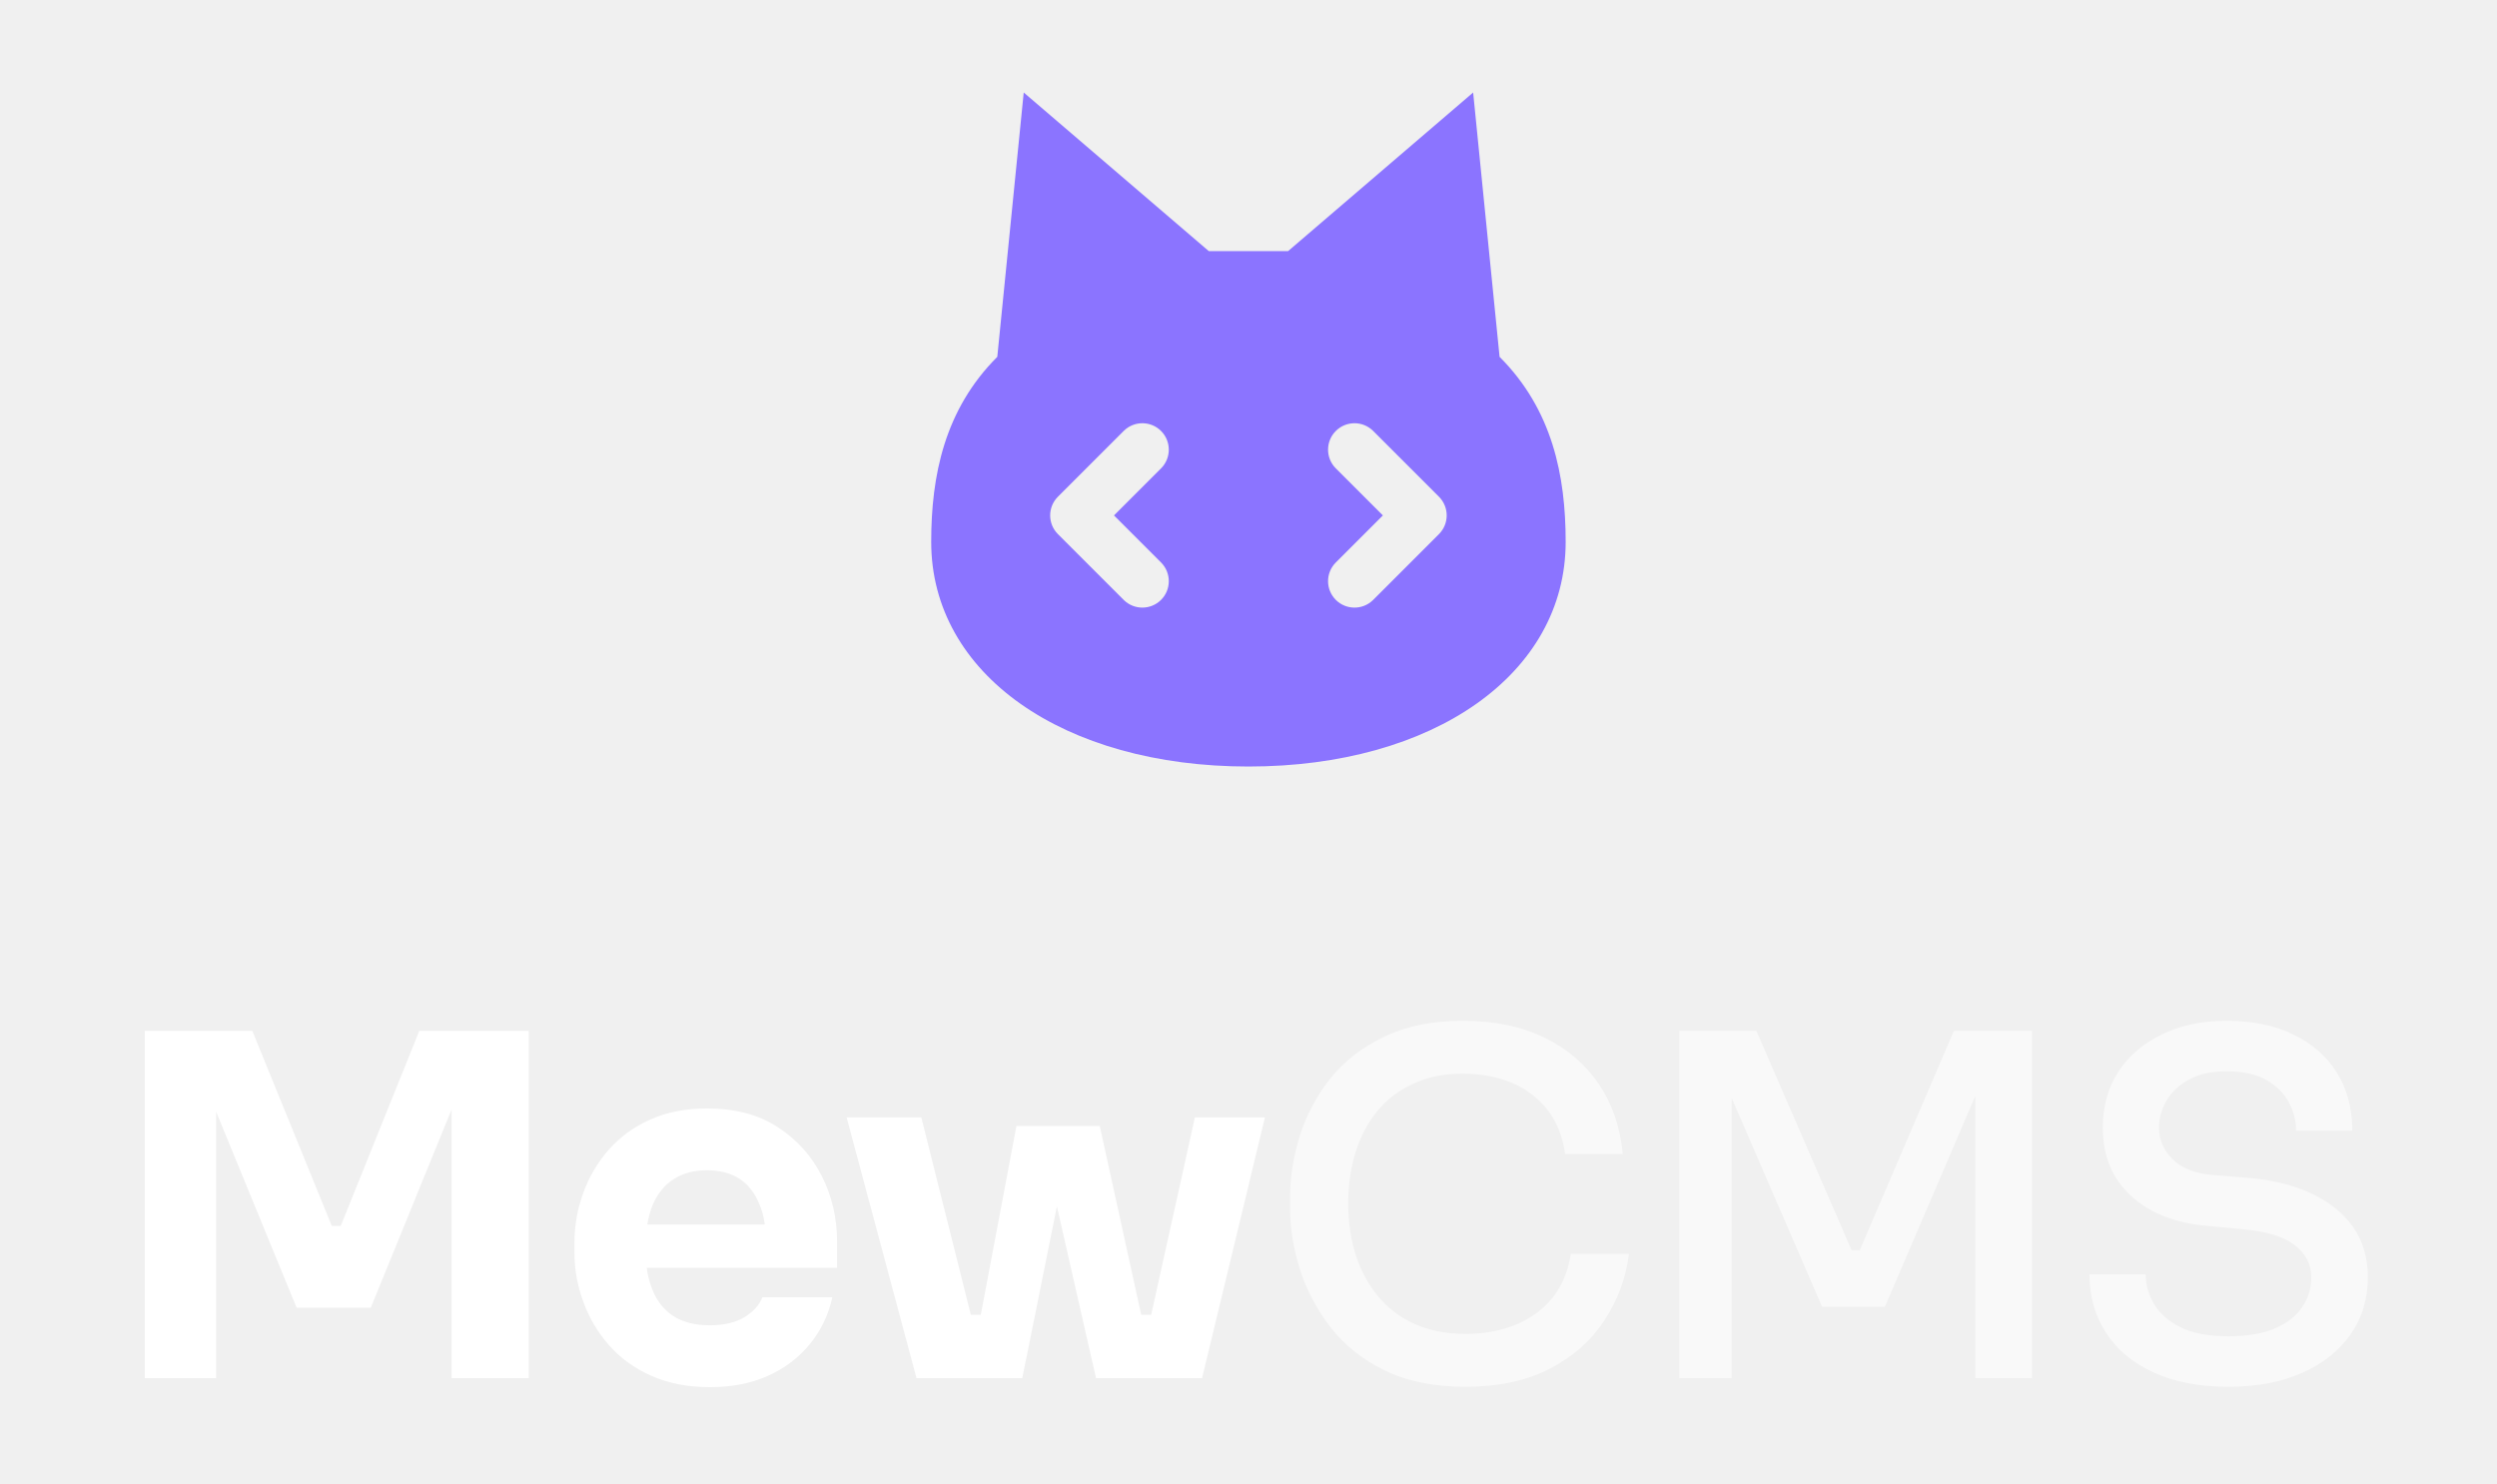
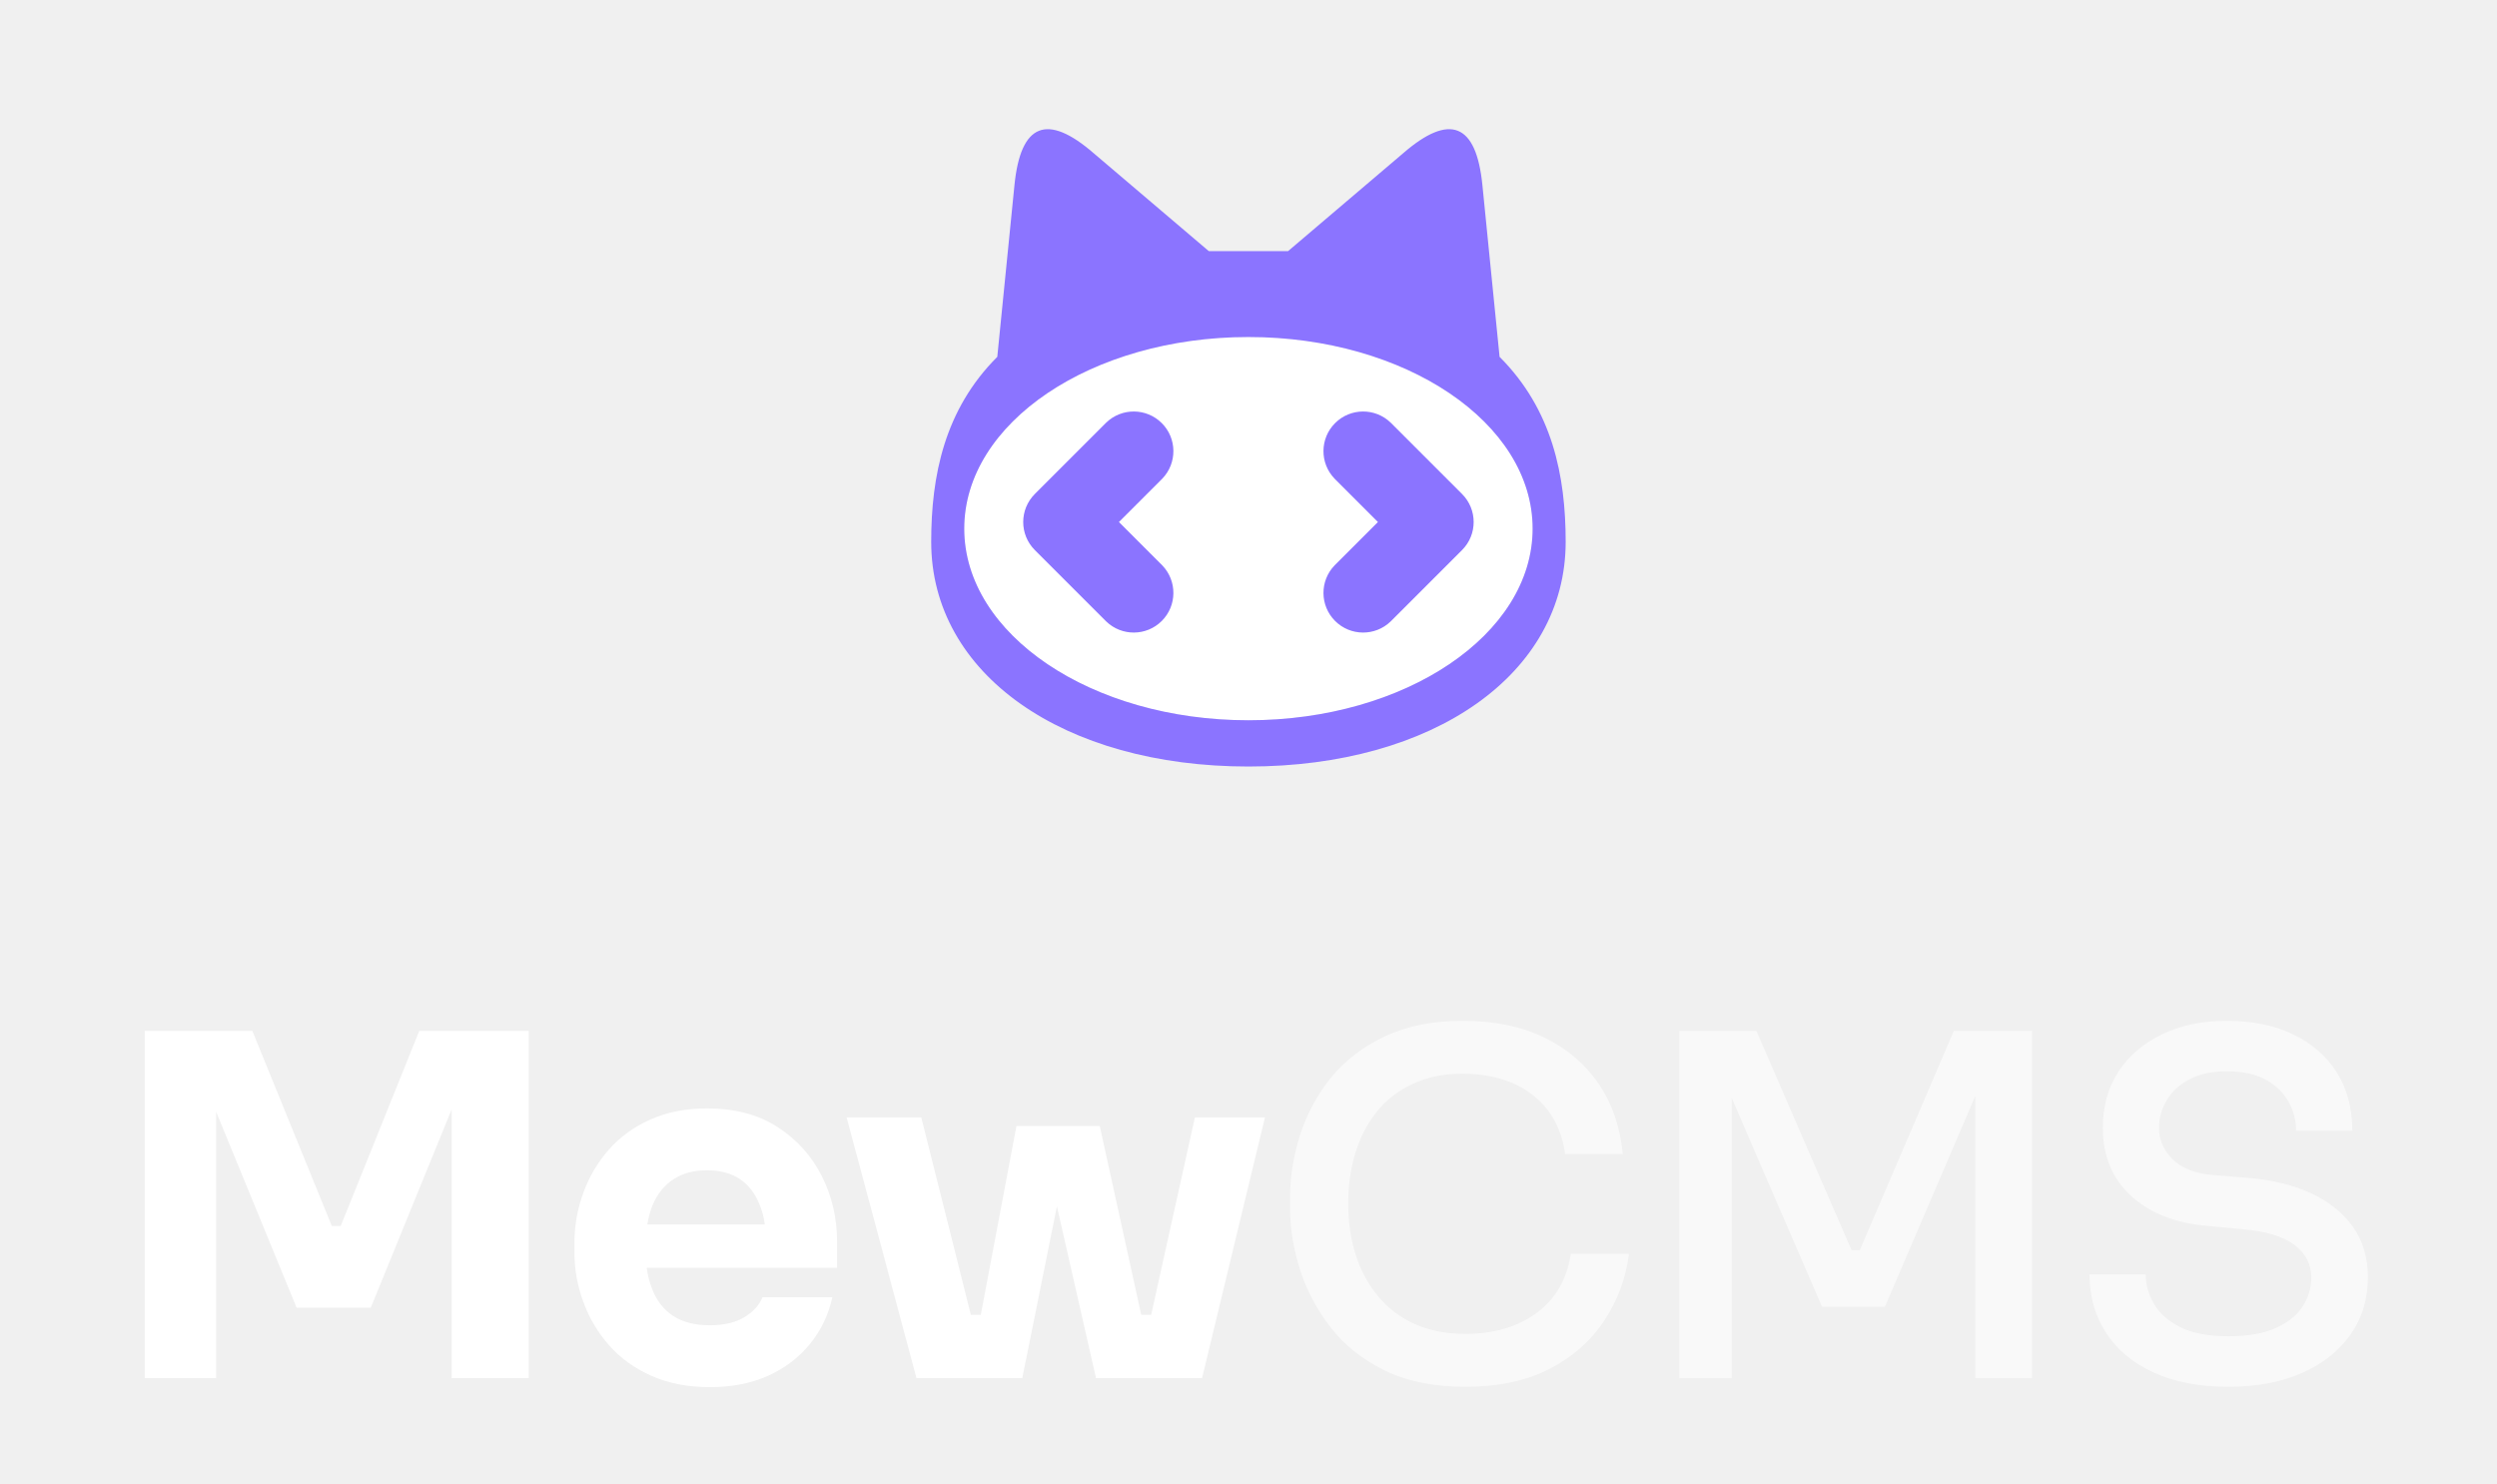
<svg xmlns="http://www.w3.org/2000/svg" width="188.91" height="112.28" viewBox="0 0 188.91 112.28" role="img">
-   <path fill="#8B74FF" fill-rule="evenodd" transform="translate(62.45 0)" d="M13 27L15 7L29 19H35L49 7L51 27C55 31 56 36 56 41C56 51 46 58 32 58C18 58 8 51 8 41C8 36 9 31 13 27ZM25.414 35.414L21.828 39L25.414 42.586A2 2 0 0 1 22.586 45.414L17.586 40.414A2 2 0 0 1 17.586 37.586L22.586 32.586A2 2 0 0 1 25.414 35.414ZM38.586 35.414L42.172 39L38.586 42.586A2 2 0 0 0 41.414 45.414L46.414 40.414A2 2 0 0 0 46.414 37.586L41.414 32.586A2 2 0 0 0 38.586 35.414Z" />
+   <path fill="#FFFFFF" transform="translate(62.45 0)" d="M10.5 40A21.5 14.5 0 0 1 53.5 40A21.5 14.5 0 0 1 10.5 40Z" />
+   <path fill="#8B74FF" fill-rule="evenodd" transform="translate(62.45 0)" d="M13 27L14.3 14Q15 7 20.3 11.6L29 19H35L43.7 11.6Q49 7 49.7 14L51 27C55 31 56 36 56 41C56 51 46 58 32 58C18 58 8 51 8 41C8 36 9 31 13 27ZM10.5 40A21.5 14.5 0 0 1 53.5 40A21.5 14.5 0 0 1 10.5 40ZM25.481 36.221L22.203 39.5L25.481 42.779A3 3 0 0 1 21.239 47.021L15.839 41.621A3 3 0 0 1 15.839 37.379L21.239 31.979A3 3 0 0 1 25.481 36.221ZM38.519 36.221L41.797 39.5L38.519 42.779A3 3 0 0 0 42.761 47.021L48.161 41.621A3 3 0 0 0 48.161 37.379L42.761 31.979A3 3 0 0 0 38.519 36.221Z" />
  <path fill="#FFFFFF" d="M10.95 104.28V78H19.09L25.1 92.76H25.78L31.72 78H40V104.28H34.17V83.94L28.05 98.95H22.44L16.35 84.12V104.28ZM53.72 104.96Q51.2 104.96 49.27 104.1Q47.35 103.24 46.07 101.78Q44.79 100.32 44.13 98.5Q43.46 96.68 43.46 94.78V94.06Q43.46 92.08 44.13 90.26Q44.79 88.44 46.05 87Q47.31 85.56 49.2 84.71Q51.09 83.87 53.5 83.87Q56.67 83.87 58.85 85.29Q61.03 86.71 62.18 89Q63.33 91.28 63.33 93.98V95.93H48.93Q49.04 96.79 49.33 97.51Q49.83 98.84 50.91 99.56Q51.99 100.28 53.72 100.28Q55.3 100.28 56.31 99.67Q57.32 99.06 57.68 98.16H62.97Q62.54 100.14 61.28 101.69Q60.02 103.24 58.11 104.1Q56.2 104.96 53.72 104.96ZM48.97 92.65H57.86Q57.75 91.82 57.46 91.14Q56.96 89.88 55.97 89.21Q54.98 88.55 53.5 88.55Q51.99 88.55 50.95 89.23Q49.9 89.92 49.36 91.21Q49.11 91.86 48.97 92.65ZM69.34 104.28 64.05 84.55H69.7L73.45 99.49H74.2L76.9 85.2H83.2L86.34 99.49H87.09L90.4 84.55H95.7L90.94 104.28H82.92L79.96 91.28L77.34 104.28Z" />
  <path fill="#FFFFFF" fill-opacity="0.6" d="M110.89 104.93Q107.29 104.93 104.75 103.69Q102.21 102.44 100.65 100.41Q99.08 98.38 98.34 96.02Q97.6 93.66 97.6 91.46V90.67Q97.6 88.26 98.36 85.88Q99.12 83.51 100.68 81.56Q102.25 79.62 104.75 78.43Q107.25 77.24 110.67 77.24Q114.24 77.24 116.83 78.5Q119.42 79.76 120.95 82.01Q122.48 84.26 122.77 87.32H118.41Q118.12 85.31 117.06 83.96Q116 82.61 114.36 81.92Q112.72 81.24 110.67 81.24Q108.55 81.24 106.91 82Q105.27 82.75 104.19 84.08Q103.11 85.42 102.55 87.2Q102 88.98 102 91.1Q102 93.12 102.55 94.9Q103.11 96.68 104.23 98.05Q105.34 99.42 107.02 100.18Q108.69 100.93 110.89 100.93Q114.06 100.93 116.22 99.37Q118.38 97.8 118.84 94.88H123.24Q122.88 97.66 121.36 99.94Q119.85 102.23 117.22 103.58Q114.6 104.93 110.89 104.93ZM127.05 104.28V78H132.88L140.08 94.6H140.7L147.82 78H153.73V104.28H149.44V82.93L142.6 98.88H137.85L131.01 83.08V104.28ZM168.63 104.93Q165.25 104.93 162.89 103.83Q160.53 102.73 159.31 100.81Q158.08 98.88 158.08 96.43H162.33Q162.33 97.55 162.94 98.63Q163.56 99.71 164.92 100.41Q166.29 101.11 168.63 101.11Q170.76 101.11 172.14 100.5Q173.53 99.89 174.19 98.88Q174.86 97.87 174.86 96.65Q174.86 95.14 173.56 94.18Q172.27 93.23 169.68 93.01L167.05 92.76Q163.41 92.47 161.25 90.51Q159.09 88.55 159.09 85.34Q159.09 82.9 160.26 81.1Q161.43 79.3 163.56 78.27Q165.68 77.24 168.49 77.24Q171.37 77.24 173.49 78.27Q175.62 79.3 176.79 81.15Q177.96 83 177.96 85.56H173.71Q173.71 84.41 173.15 83.38Q172.59 82.36 171.44 81.71Q170.29 81.06 168.49 81.06Q166.76 81.06 165.63 81.67Q164.49 82.28 163.92 83.26Q163.34 84.23 163.34 85.34Q163.34 86.68 164.35 87.7Q165.36 88.73 167.44 88.91L170.04 89.12Q172.81 89.34 174.84 90.29Q176.88 91.25 178.01 92.83Q179.14 94.42 179.14 96.65Q179.14 99.1 177.83 100.97Q176.52 102.84 174.16 103.88Q171.8 104.93 168.63 104.93Z" />
</svg>
